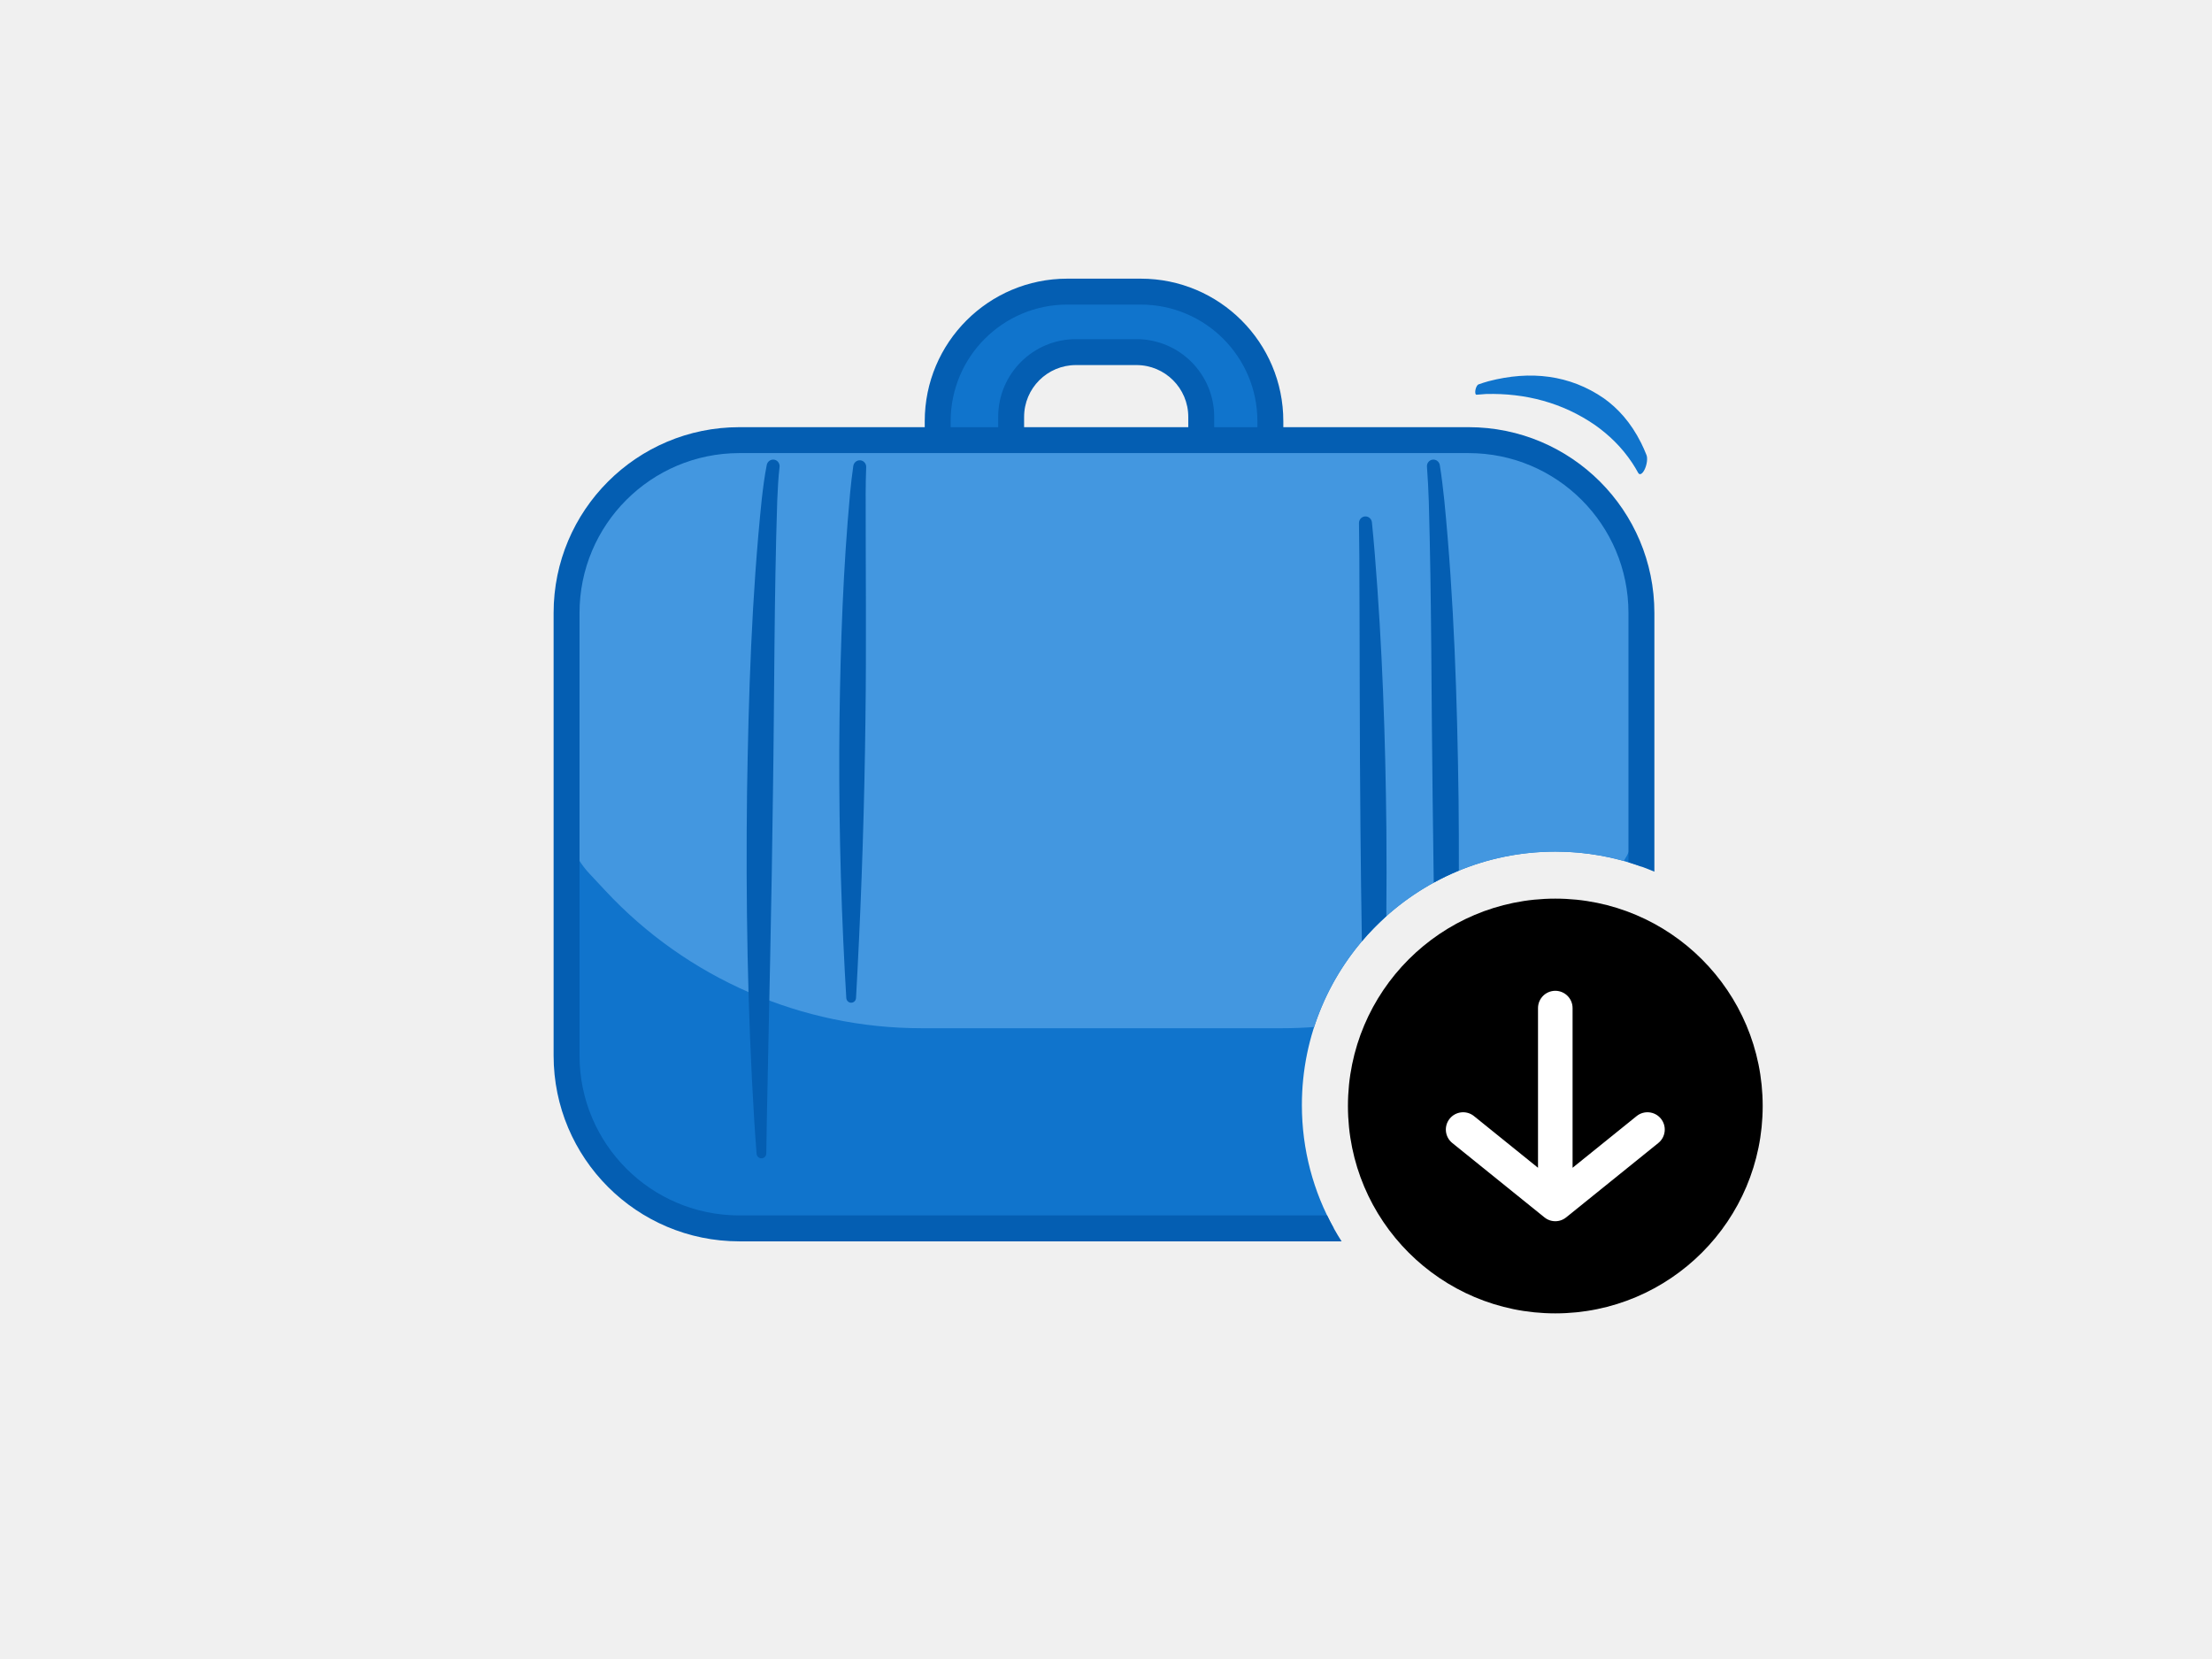
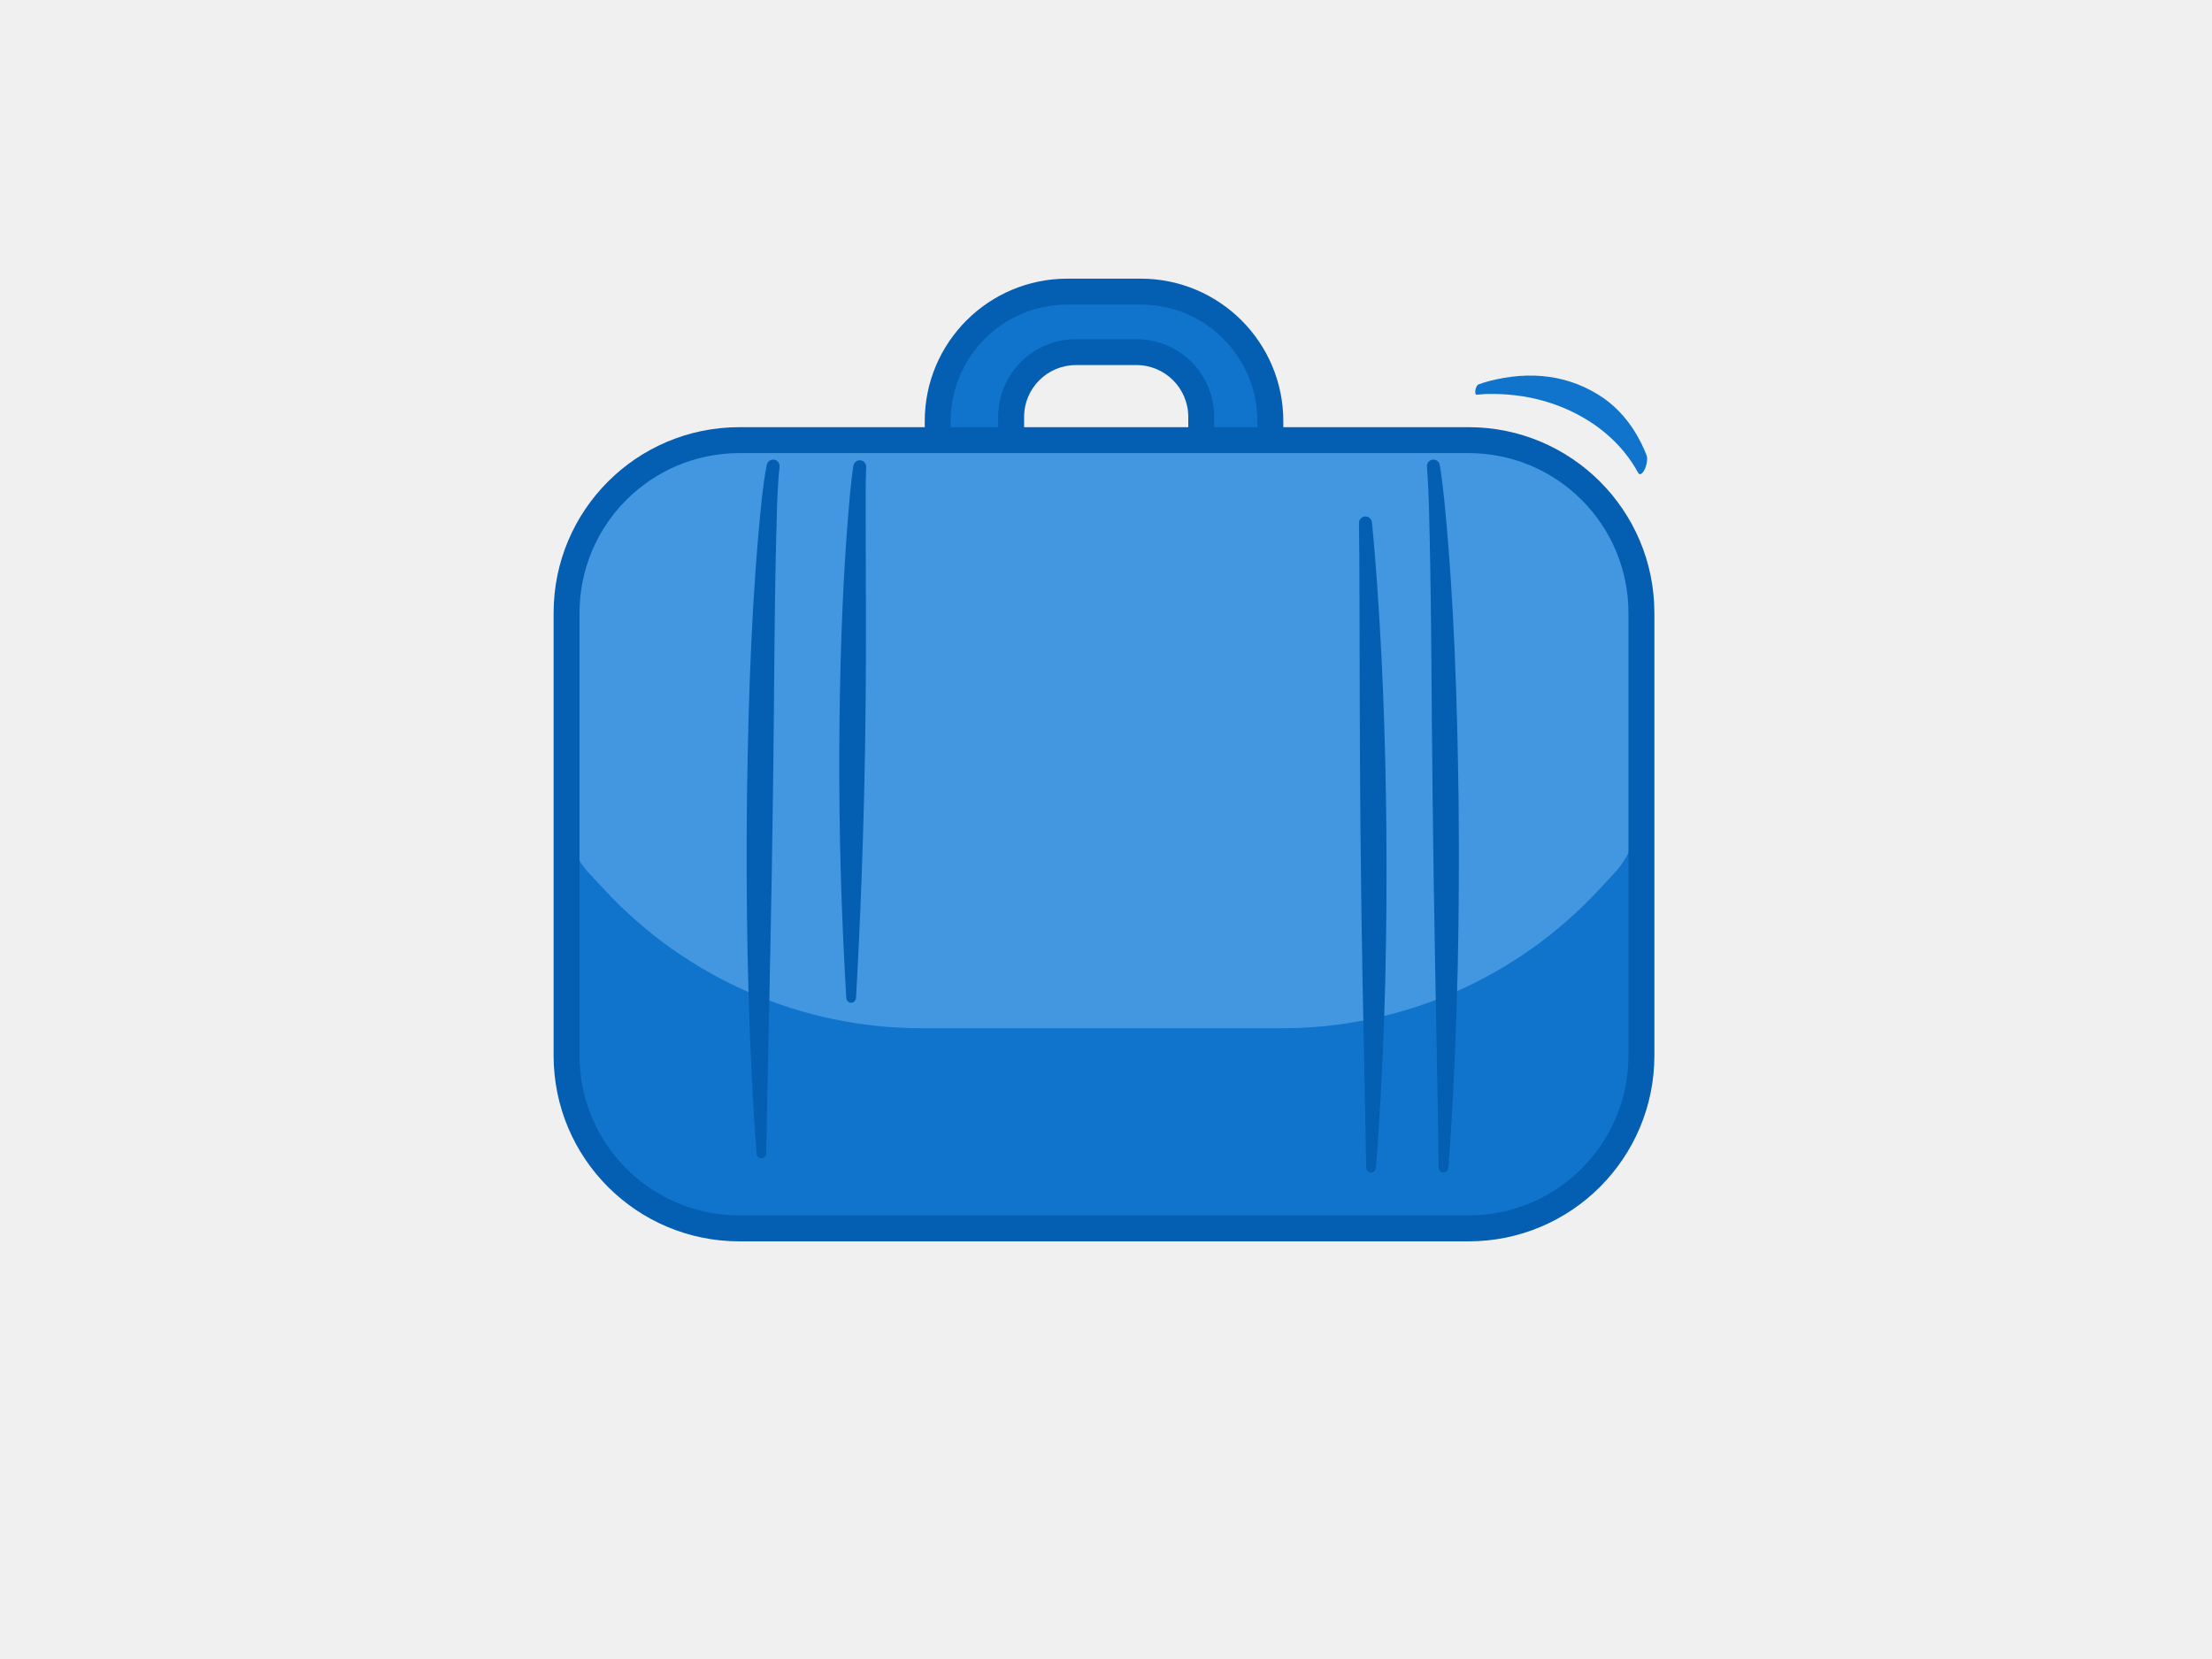
<svg xmlns="http://www.w3.org/2000/svg" width="128" height="96" viewBox="0 0 128 96" fill="none">
-   <path d="M84.983 25.469C90.506 25.469 94.983 29.946 94.983 35.469V50.147C93.428 49.585 91.75 49.279 90.001 49.279C81.901 49.279 75.335 55.845 75.335 63.946C75.335 66.536 76.006 68.97 77.185 71.082H42.785C37.262 71.082 32.785 66.605 32.785 61.082V35.469C32.785 29.946 37.262 25.469 42.785 25.469H84.983Z" fill="#1074CC" />
+   <path d="M84.983 25.469C90.506 25.469 94.983 29.946 94.983 35.469V61.082C94.983 66.605 90.506 71.082 84.983 71.082H42.785C37.262 71.082 32.785 66.605 32.785 61.082V35.469C32.785 29.946 37.262 25.469 42.785 25.469H84.983Z" fill="#1074CC" />
  <path fill-rule="evenodd" clip-rule="evenodd" d="M68.323 17.55C70.808 17.55 72.823 19.341 72.823 21.55L73.511 25.375L54.261 25.375L54.95 21.55C54.95 19.341 56.965 17.55 59.45 17.55H68.323ZM60.626 20.523C59.497 20.523 58.582 21.348 58.582 22.365V25.375L69.274 25.375V22.365C69.274 21.348 68.359 20.523 67.23 20.523H60.626Z" fill="#1074CC" />
-   <path d="M84.75 25.5C90.273 25.5 94.75 29.977 94.75 35.5V47.127C94.75 48.088 94.473 49.021 93.962 49.82C92.702 49.468 91.373 49.279 90 49.279C83.476 49.279 77.946 53.539 76.042 59.43C75.424 59.476 74.802 59.5 74.178 59.5H53.322C46.389 59.5 39.767 56.621 35.038 51.55L34.093 50.537C33.23 49.611 32.75 48.393 32.75 47.127V35.5C32.75 29.977 37.227 25.5 42.75 25.5H84.75Z" fill="#4397E0" />
-   <path fill-rule="evenodd" clip-rule="evenodd" d="M66.011 16.125C70.568 16.125 74.261 19.819 74.261 24.375V24.719H84.983C90.92 24.719 95.733 29.532 95.733 35.469V50.441C95.246 50.234 94.746 50.053 94.233 49.899V35.469C94.233 30.361 90.092 26.219 84.983 26.219H42.785C37.676 26.219 33.535 30.361 33.535 35.469V61.082C33.535 66.19 37.676 70.332 42.785 70.332H76.794C77.044 70.85 77.325 71.35 77.633 71.832H42.785C36.848 71.832 32.035 67.019 32.035 61.082V35.469C32.035 29.532 36.848 24.719 42.785 24.719H53.511V24.375C53.511 19.819 57.205 16.125 61.761 16.125H66.011ZM61.761 17.625C58.034 17.625 55.011 20.647 55.011 24.375V24.719H57.761V24.125C57.761 21.64 59.776 19.625 62.261 19.625H65.761C68.247 19.625 70.261 21.64 70.261 24.125V24.719H72.761V24.375C72.761 20.647 69.739 17.625 66.011 17.625H61.761ZM62.261 21.125C60.605 21.125 59.261 22.468 59.261 24.125V24.719H68.761V24.125C68.761 22.468 67.418 21.125 65.761 21.125H62.261Z" fill="#045EB2" />
+   <path d="M32.75 47.127V35.5C32.75 29.977 37.227 25.5 42.75 25.5H84.75C90.273 25.5 94.75 29.977 94.75 35.5V47.127C94.75 48.393 94.27 49.611 93.407 50.537L92.462 51.55C87.733 56.621 81.111 59.5 74.178 59.5H53.322C46.389 59.5 39.767 56.621 35.038 51.55L34.093 50.537C33.23 49.611 32.75 48.393 32.75 47.127Z" fill="#4397E0" />
+   <path d="M82.901 26.598C82.998 26.586 83.095 26.613 83.173 26.673C83.251 26.733 83.302 26.821 83.317 26.918C83.424 27.583 83.504 28.269 83.576 28.948C84.144 34.726 84.323 40.481 84.402 46.258C84.47 52.694 84.356 59.129 83.956 65.555C83.912 66.247 83.864 66.928 83.81 67.586C83.805 67.659 83.772 67.728 83.718 67.777C83.664 67.827 83.592 67.853 83.519 67.851C83.447 67.848 83.377 67.817 83.327 67.763C83.276 67.71 83.249 67.639 83.248 67.566C83.242 66.908 83.233 66.228 83.223 65.537C83.112 59.119 82.97 52.698 82.902 46.276C82.824 40.513 82.844 34.761 82.679 29.012C82.654 28.337 82.624 27.656 82.573 27.008C82.565 26.911 82.593 26.813 82.654 26.736C82.716 26.659 82.804 26.61 82.901 26.598Z" fill="#045EB2" />
+   <path d="M78.992 29.884C79.09 29.878 79.185 29.911 79.259 29.976C79.333 30.041 79.378 30.131 79.388 30.229C79.449 30.836 79.505 31.462 79.557 32.093C79.987 37.383 80.172 42.688 80.225 47.99C80.273 53.901 80.151 59.82 79.757 65.722C79.714 66.35 79.667 66.979 79.615 67.586C79.609 67.659 79.577 67.727 79.523 67.777C79.469 67.826 79.397 67.853 79.325 67.85C79.252 67.848 79.183 67.817 79.132 67.763C79.082 67.71 79.054 67.639 79.053 67.566C79.045 66.959 79.035 66.331 79.024 65.704C78.906 59.808 78.773 53.903 78.725 48.004C78.672 42.713 78.687 37.418 78.659 32.133C78.654 31.503 78.647 30.878 78.639 30.271C78.638 30.174 78.672 30.078 78.738 30.006C78.804 29.933 78.895 29.889 78.992 29.884Z" fill="#045EB2" />
  <path d="M44.525 26.664C44.605 26.607 44.704 26.584 44.8 26.6C44.896 26.616 44.982 26.67 45.04 26.749C45.097 26.829 45.122 26.928 45.11 27.024C45.035 27.662 45.006 28.299 44.976 28.967C44.792 34.582 44.815 40.25 44.728 45.883C44.652 52.172 44.5 58.474 44.374 64.759C44.362 65.431 44.352 66.102 44.343 66.745C44.342 66.818 44.314 66.888 44.264 66.942C44.213 66.995 44.144 67.026 44.071 67.029C43.998 67.031 43.927 67.004 43.873 66.955C43.819 66.905 43.786 66.836 43.781 66.763C43.73 66.12 43.683 65.448 43.641 64.775C43.256 58.482 43.152 52.166 43.228 45.864C43.316 40.215 43.492 34.549 44.079 28.898C44.157 28.22 44.234 27.584 44.37 26.901C44.389 26.806 44.444 26.72 44.525 26.664Z" fill="#045EB2" />
  <path d="M49.787 26.636C49.883 26.646 49.973 26.694 50.035 26.769C50.098 26.844 50.128 26.941 50.123 27.038C50.101 27.535 50.096 28.042 50.093 28.55C50.089 32.903 50.139 37.268 50.08 41.627C50.023 46.487 49.869 51.35 49.617 56.214C49.591 56.721 49.563 57.244 49.535 57.749C49.531 57.822 49.501 57.891 49.449 57.943C49.396 57.994 49.327 58.023 49.254 58.023C49.182 58.023 49.112 57.995 49.06 57.944C49.007 57.892 48.977 57.823 48.972 57.751C48.941 57.245 48.912 56.722 48.885 56.215C48.625 51.348 48.523 46.476 48.58 41.609C48.639 37.241 48.789 32.878 49.195 28.503C49.246 27.991 49.3 27.481 49.377 26.962C49.392 26.866 49.441 26.778 49.518 26.717C49.594 26.656 49.691 26.627 49.787 26.636Z" fill="#045EB2" />
-   <path d="M78.992 29.884C79.09 29.878 79.185 29.911 79.259 29.976C79.333 30.041 79.378 30.131 79.388 30.229C79.449 30.836 79.505 31.462 79.557 32.093C79.987 37.383 80.172 42.688 80.225 47.99C80.239 49.665 80.238 51.34 80.222 53.014C79.718 53.466 79.245 53.952 78.807 54.468C78.772 52.313 78.742 50.158 78.725 48.004C78.672 42.713 78.687 37.418 78.659 32.133C78.654 31.503 78.647 30.878 78.639 30.271C78.638 30.174 78.672 30.078 78.738 30.006C78.804 29.933 78.895 29.889 78.992 29.884Z" fill="#045EB2" />
-   <path d="M82.901 26.598C82.998 26.586 83.095 26.613 83.173 26.673C83.251 26.733 83.302 26.821 83.317 26.918C83.424 27.583 83.504 28.269 83.576 28.948C84.144 34.726 84.323 40.481 84.402 46.258C84.416 47.632 84.422 49.005 84.419 50.378C83.92 50.584 83.434 50.816 82.965 51.074C82.94 49.474 82.919 47.875 82.902 46.276C82.824 40.513 82.844 34.761 82.679 29.012C82.654 28.337 82.624 27.656 82.573 27.008C82.565 26.911 82.593 26.813 82.654 26.736C82.716 26.659 82.804 26.61 82.901 26.598Z" fill="#045EB2" />
+   <path fill-rule="evenodd" clip-rule="evenodd" d="M66.011 16.125C70.568 16.125 74.261 19.819 74.261 24.375V24.719H84.983C90.92 24.719 95.733 29.532 95.733 35.469V61.082C95.733 67.019 90.92 71.832 84.983 71.832H42.785C36.848 71.832 32.035 67.019 32.035 61.082V35.469C32.035 29.532 36.848 24.719 42.785 24.719H53.511V24.375C53.511 19.819 57.205 16.125 61.761 16.125H66.011ZM42.785 26.219C37.676 26.219 33.535 30.361 33.535 35.469V61.082C33.535 66.19 37.676 70.332 42.785 70.332H84.983C90.092 70.332 94.233 66.19 94.233 61.082V35.469C94.233 30.361 90.092 26.219 84.983 26.219H42.785ZM61.761 17.625C58.034 17.625 55.011 20.647 55.011 24.375V24.719H57.761V24.125C57.761 21.64 59.776 19.625 62.261 19.625H65.761C68.247 19.625 70.261 21.64 70.261 24.125V24.719H72.761V24.375C72.761 20.647 69.739 17.625 66.011 17.625H61.761ZM62.261 21.125C60.605 21.125 59.261 22.468 59.261 24.125V24.719H68.761V24.125C68.761 22.468 67.418 21.125 65.761 21.125H62.261Z" fill="#045EB2" />
  <path d="M86.134 22.06C88.562 21.424 90.846 21.694 92.81 23.049C93.621 23.627 94.367 24.441 94.961 25.622C95.072 25.845 95.179 26.083 95.277 26.333C95.311 26.42 95.321 26.552 95.302 26.705C95.283 26.857 95.238 27.017 95.176 27.15C95.114 27.284 95.039 27.38 94.968 27.419C94.897 27.458 94.836 27.436 94.796 27.363C94.687 27.163 94.572 26.972 94.454 26.793C93.825 25.845 93.088 25.16 92.308 24.603C90.419 23.3 88.27 22.742 85.993 22.799C85.81 22.808 85.628 22.822 85.448 22.841C85.416 22.845 85.389 22.821 85.376 22.771C85.362 22.721 85.362 22.649 85.376 22.572C85.389 22.495 85.416 22.418 85.449 22.357C85.483 22.295 85.52 22.256 85.555 22.244C85.746 22.175 85.94 22.113 86.134 22.06Z" fill="#1074CC" />
-   <path d="M90 76C96.627 76 102 70.627 102 64C102 57.373 96.627 52 90 52C83.373 52 78 57.373 78 64C78 70.627 83.373 76 90 76Z" fill="black" />
-   <path d="M89.999 57.334C90.552 57.334 90.999 57.782 90.999 58.334V67.575L94.705 64.584C95.135 64.237 95.764 64.305 96.111 64.734C96.458 65.164 96.391 65.794 95.961 66.141L90.639 70.436C90.609 70.46 90.579 70.483 90.547 70.504C90.544 70.505 90.542 70.507 90.54 70.508C90.515 70.524 90.49 70.539 90.464 70.552C90.457 70.556 90.45 70.559 90.443 70.563C90.436 70.566 90.429 70.57 90.422 70.573C90.398 70.585 90.373 70.595 90.348 70.604C90.343 70.606 90.338 70.608 90.333 70.61C90.321 70.614 90.309 70.618 90.297 70.621C90.295 70.622 90.293 70.623 90.291 70.623C90.28 70.627 90.268 70.63 90.256 70.633C90.25 70.635 90.245 70.636 90.239 70.638C90.23 70.64 90.221 70.642 90.212 70.644C90.206 70.645 90.2 70.647 90.194 70.648C90.167 70.653 90.14 70.657 90.113 70.66C90.108 70.661 90.103 70.661 90.098 70.662C90.088 70.663 90.079 70.663 90.07 70.664C90.062 70.665 90.055 70.665 90.047 70.665C90.04 70.666 90.032 70.666 90.025 70.666C90.016 70.666 90.008 70.667 89.999 70.667C89.991 70.667 89.982 70.666 89.974 70.666C89.966 70.666 89.959 70.666 89.951 70.665C89.944 70.665 89.936 70.665 89.929 70.664C89.92 70.663 89.91 70.663 89.901 70.662C89.896 70.661 89.891 70.661 89.886 70.66C89.859 70.657 89.831 70.653 89.804 70.648C89.799 70.647 89.793 70.645 89.788 70.644C89.778 70.642 89.769 70.64 89.76 70.638C89.754 70.636 89.748 70.635 89.741 70.633C89.73 70.63 89.719 70.627 89.707 70.623C89.706 70.623 89.704 70.622 89.702 70.621C89.69 70.618 89.678 70.614 89.666 70.61C89.661 70.608 89.656 70.606 89.651 70.604C89.626 70.595 89.601 70.585 89.577 70.573C89.57 70.57 89.563 70.566 89.556 70.563C89.549 70.559 89.541 70.556 89.534 70.552C89.509 70.539 89.483 70.524 89.459 70.508C89.457 70.507 89.454 70.505 89.452 70.504C89.42 70.483 89.389 70.46 89.359 70.435L84.038 66.141C83.608 65.794 83.541 65.164 83.888 64.734C84.235 64.305 84.864 64.237 85.294 64.584L88.999 67.575V58.334C88.999 57.782 89.447 57.334 89.999 57.334Z" fill="white" />
</svg>
